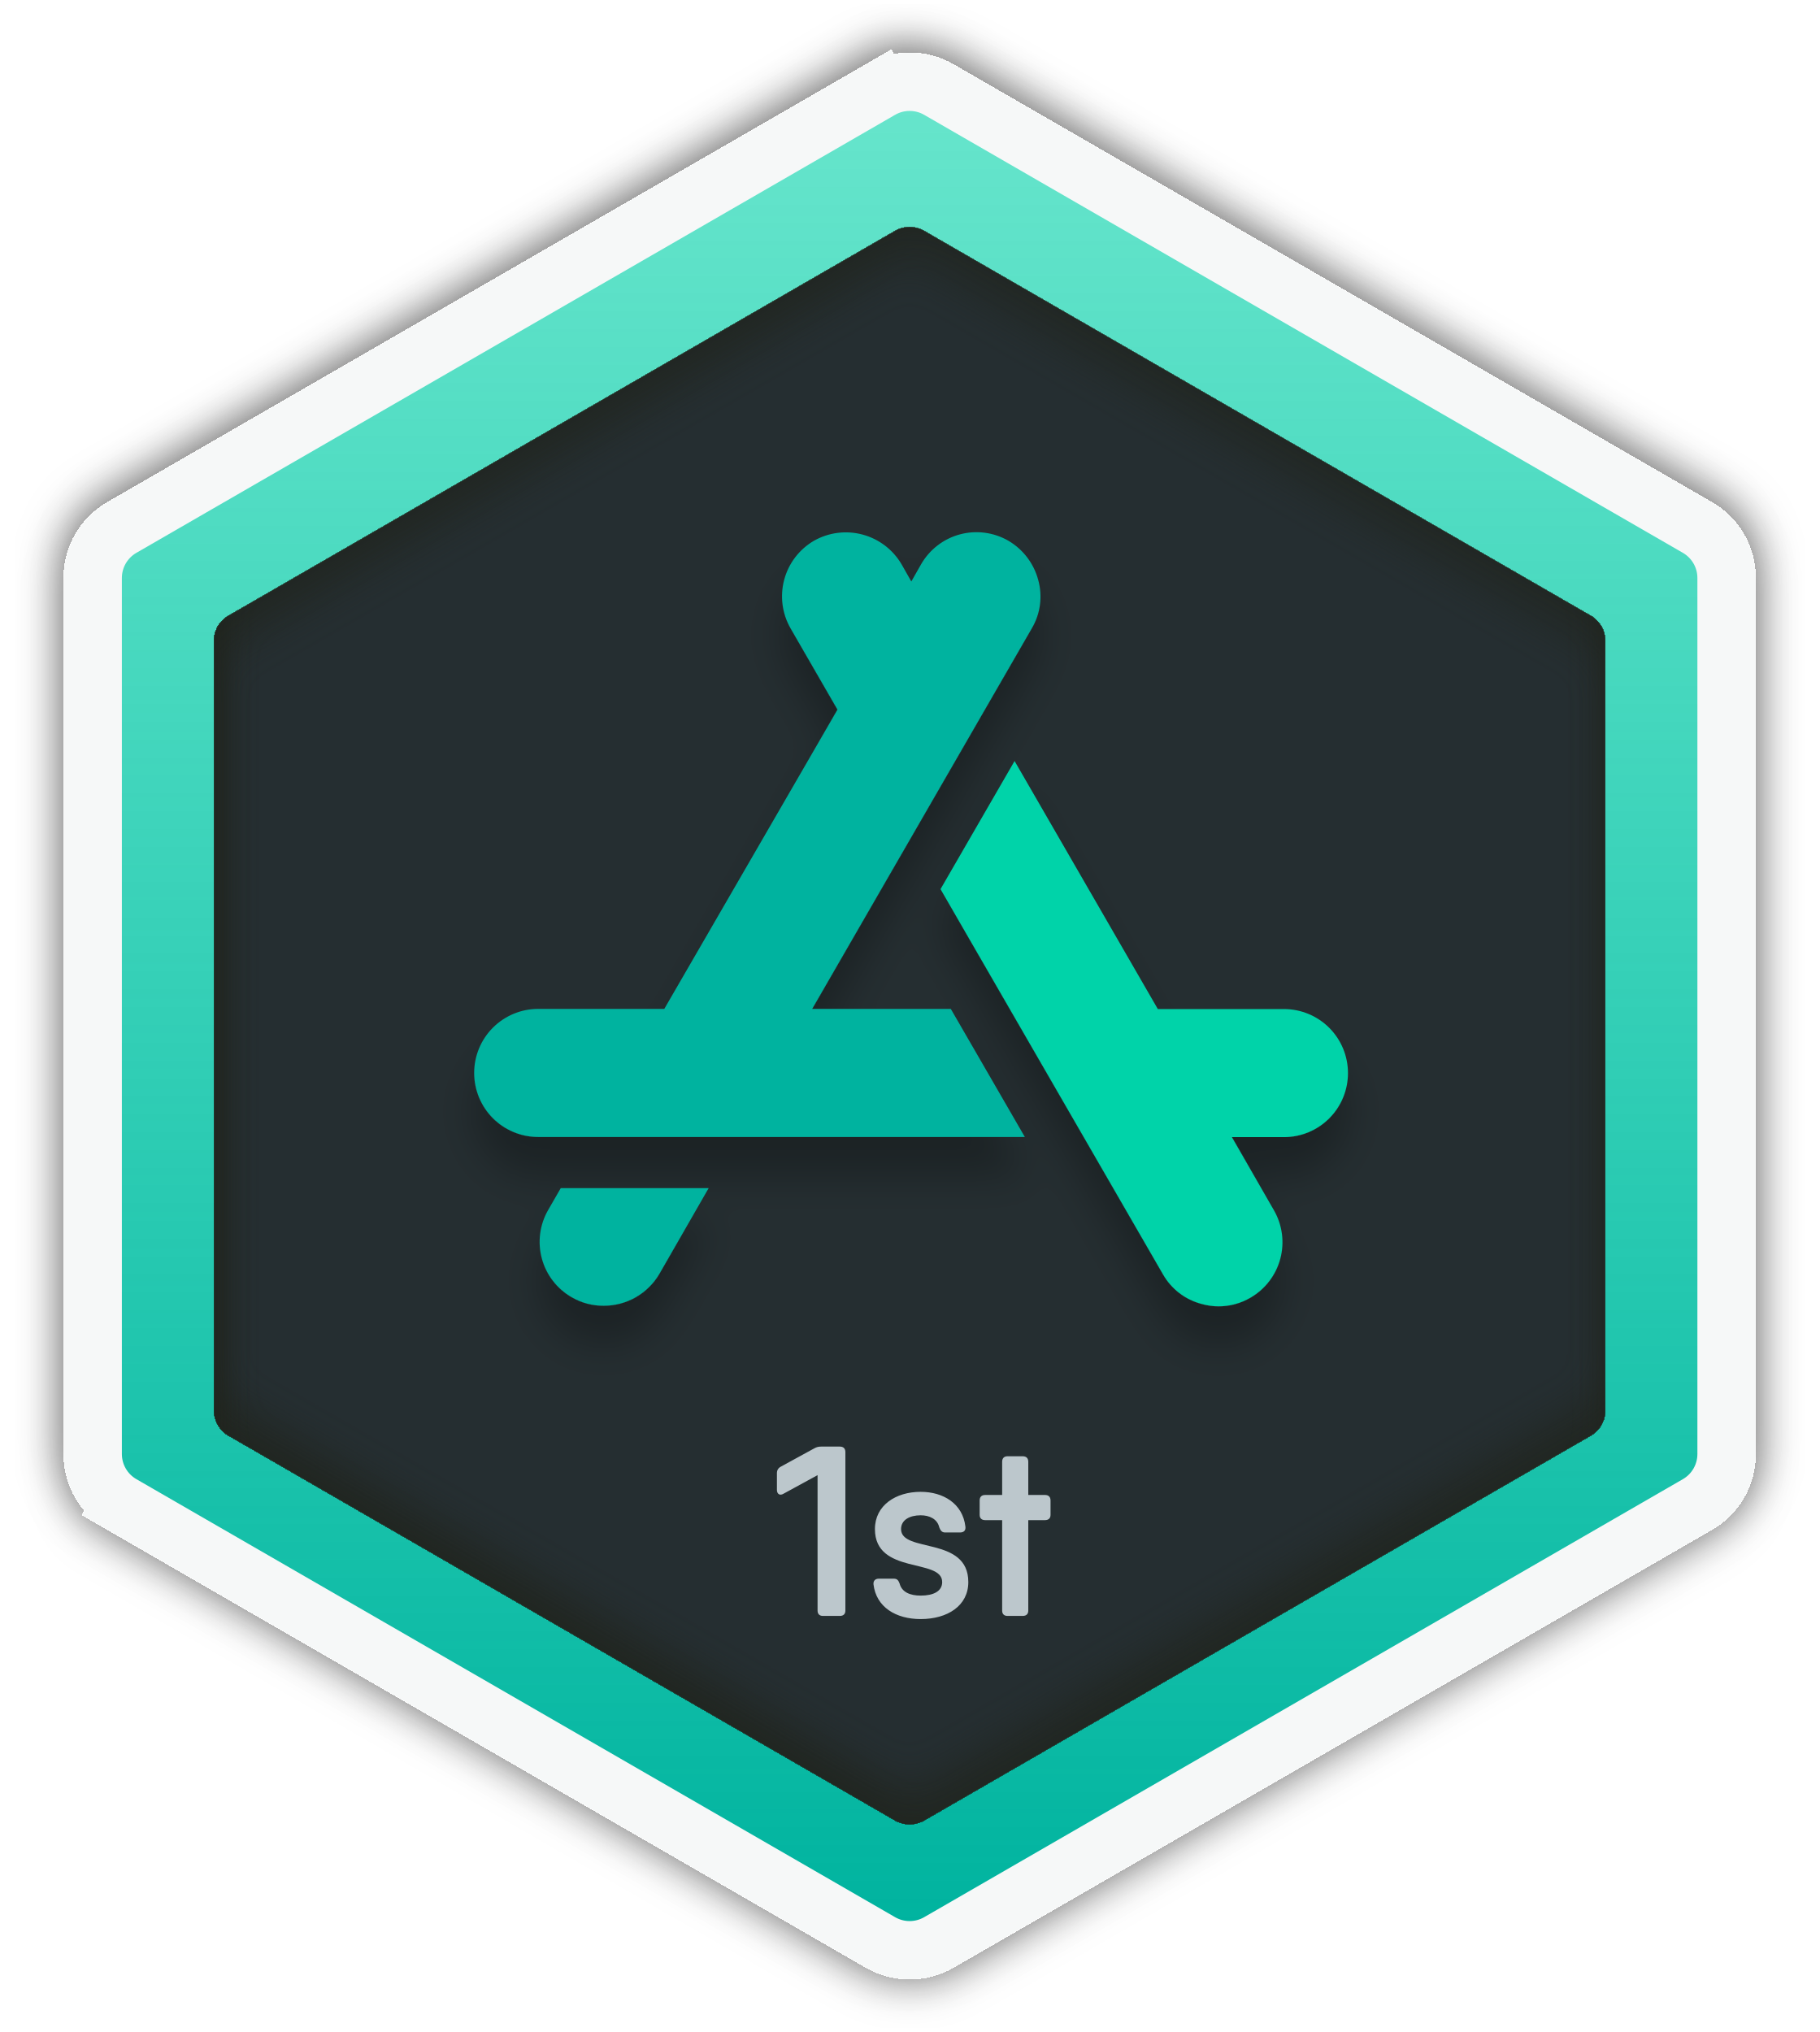
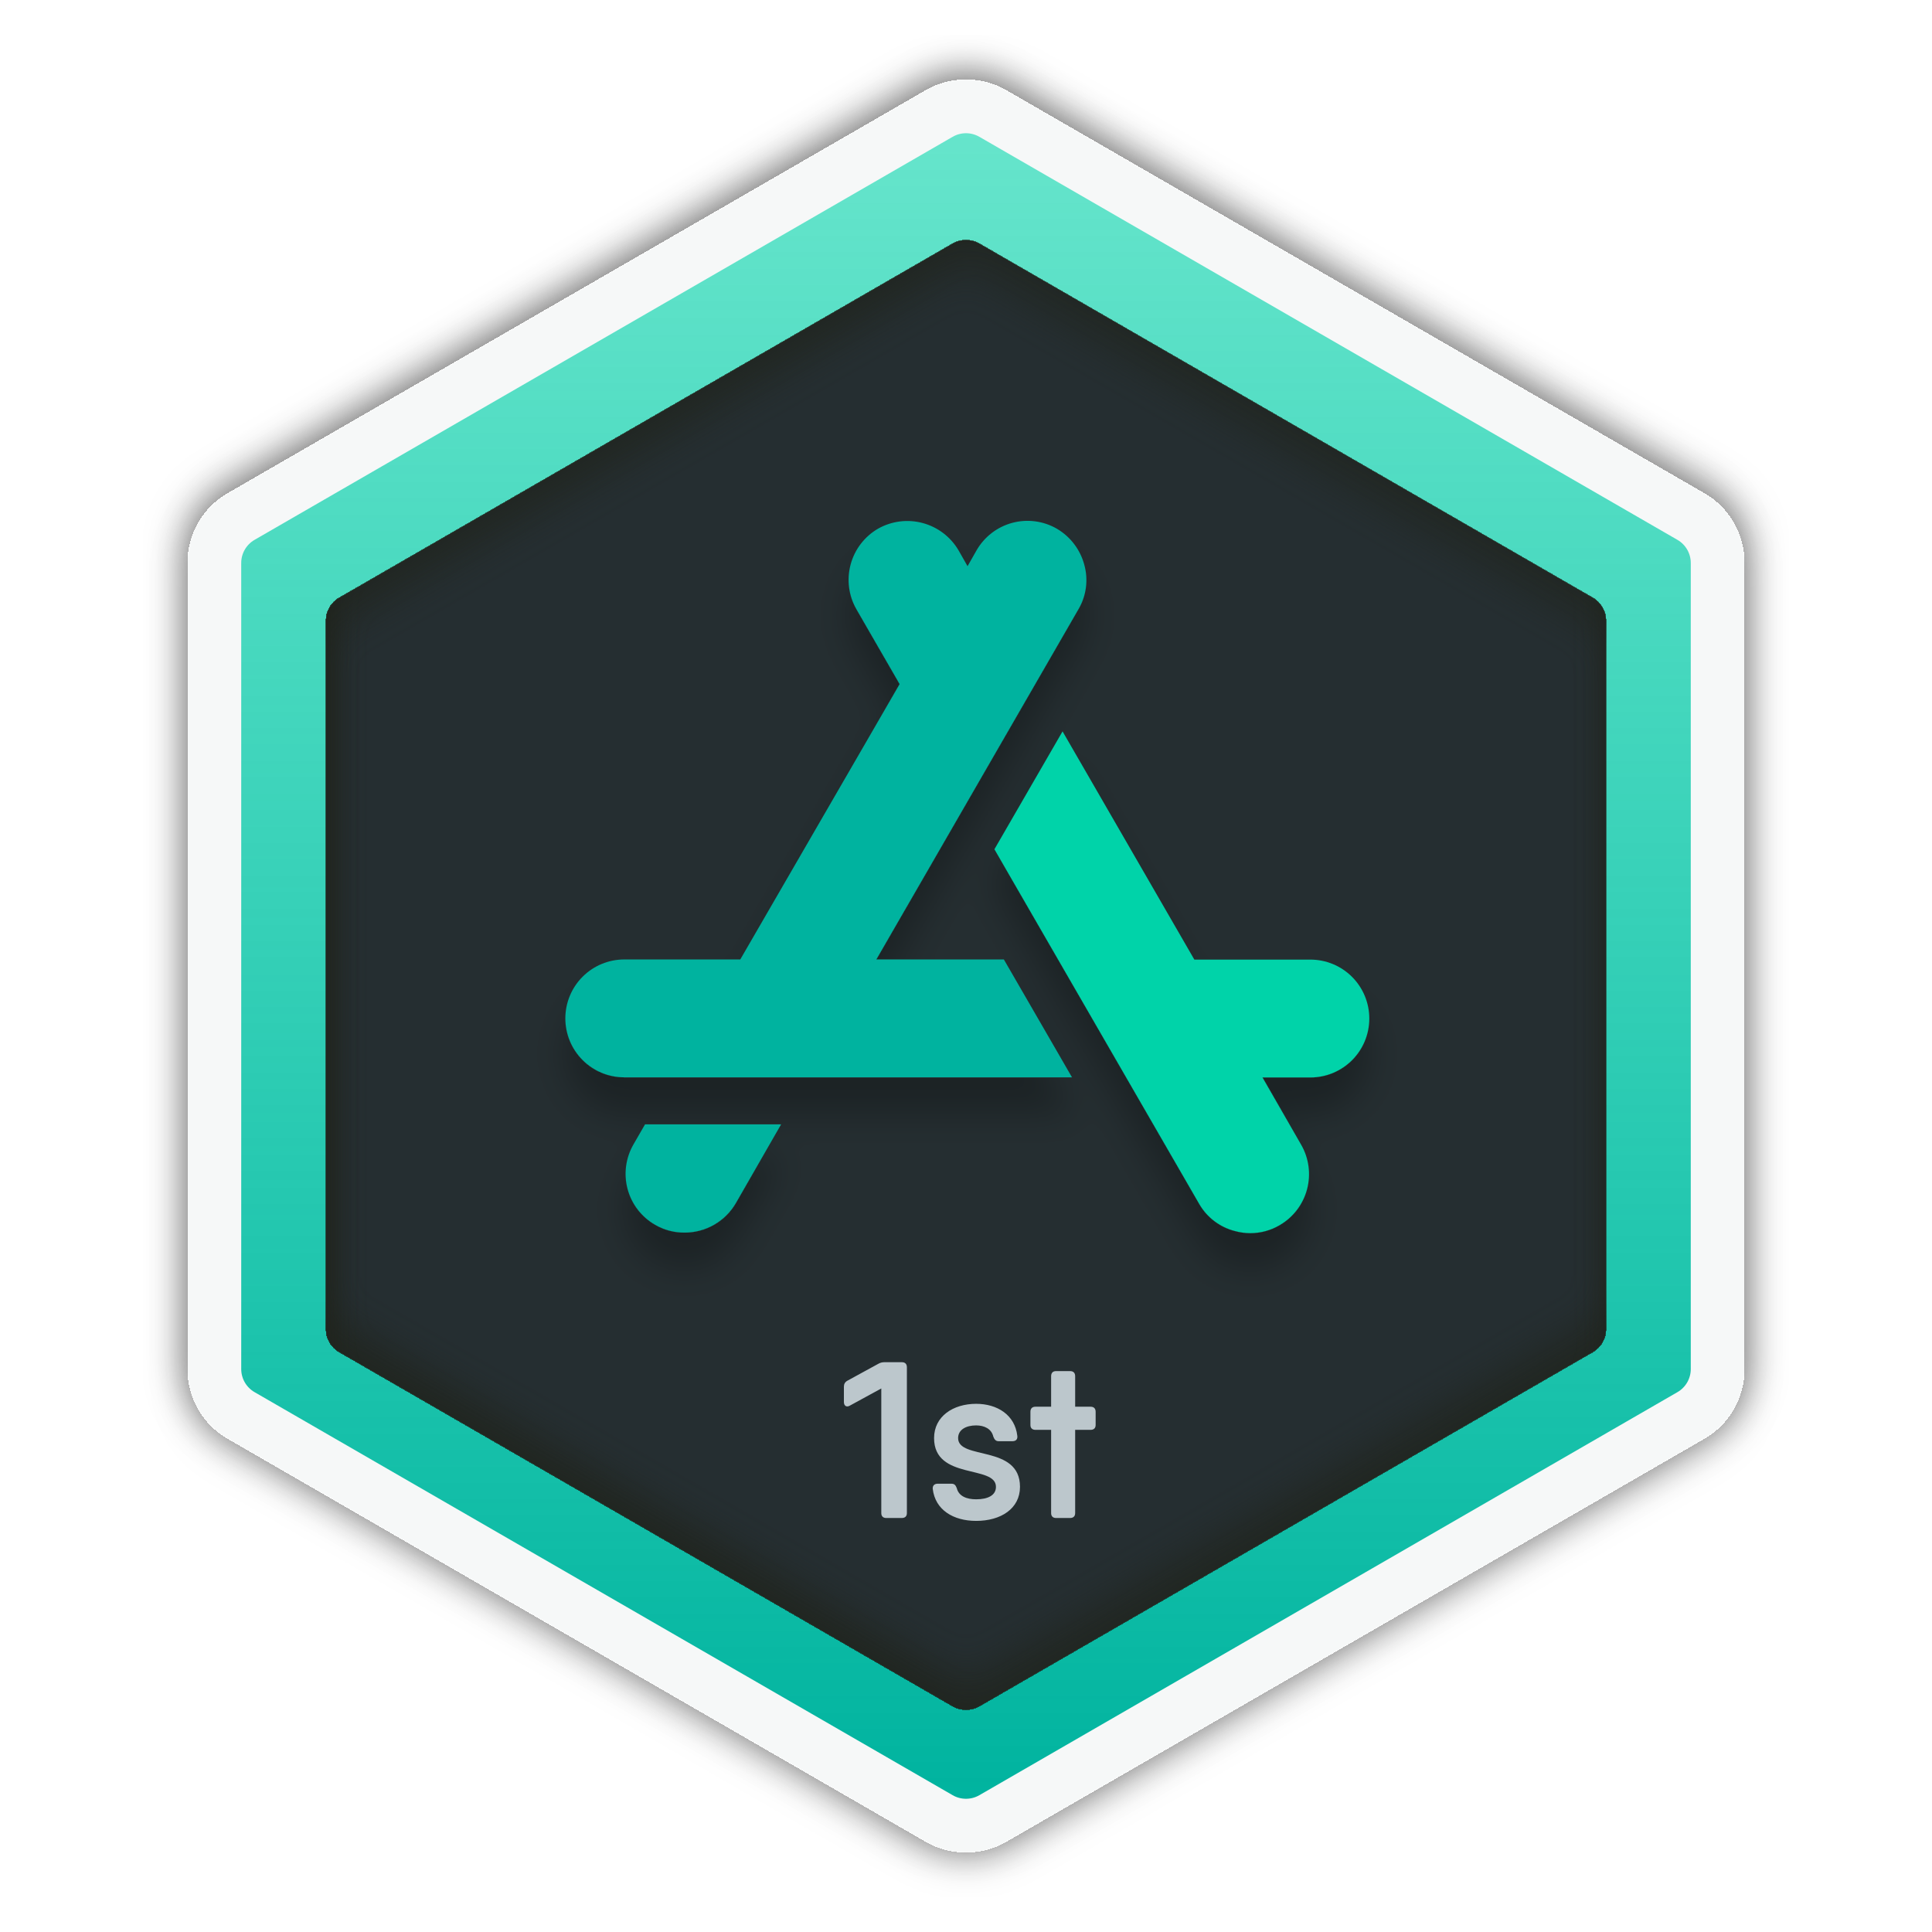
- <svg xmlns="http://www.w3.org/2000/svg" width="188" height="210" viewBox="0 0 188 210" fill="none">
-   <g filter="url(#filter0_ddd_16209_38719)">
-     <path d="M12.594 155.464L14.094 152.866L12.594 155.464L91 200.732C92.856 201.804 95.144 201.804 97 200.732L175.406 155.464C177.263 154.392 178.406 152.412 178.406 150.268V59.732C178.406 57.589 177.263 55.608 175.406 54.536L97 9.268C95.144 8.196 92.856 8.196 91 9.268L92.5 11.866L91 9.268L12.594 54.536C10.737 55.608 9.594 57.589 9.594 59.732V150.268C9.594 152.412 10.737 154.392 12.594 155.464Z" fill="url(#paint0_linear_16209_38719)" stroke="#F6F8F8" stroke-width="6" />
-     <g filter="url(#filter1_iii_16209_38719)">
-       <path d="M92.5 23.866C93.428 23.33 94.572 23.33 95.5 23.866L164.38 63.634C165.308 64.17 165.88 65.16 165.88 66.232V145.768C165.88 146.84 165.308 147.83 164.38 148.366L95.5 188.134C94.572 188.67 93.428 188.67 92.5 188.134L23.62 148.366C22.692 147.83 22.12 146.84 22.12 145.768V66.232C22.12 65.16 22.692 64.17 23.62 63.634L92.5 23.866Z" fill="#252E31" />
+ <svg xmlns="http://www.w3.org/2000/svg" width="217" height="217" viewBox="0 0 217 217" fill="none">
+   <g filter="url(#filter0_ddd_17940_5032)">
+     <path d="M189.906 58.036L111.5 12.768C109.644 11.696 107.356 11.696 105.5 12.768L27.094 58.036C25.237 59.108 24.094 61.089 24.094 63.232V153.768C24.094 155.912 25.237 157.892 27.094 158.964L105.5 204.232C107.356 205.304 109.644 205.304 111.5 204.232L189.906 158.964C191.763 157.892 192.906 155.912 192.906 153.768V63.232C192.906 61.089 191.763 59.108 189.906 58.036Z" fill="url(#paint0_linear_17940_5032)" stroke="#F6F8F8" stroke-width="6" />
+     <g filter="url(#filter1_iii_17940_5032)">
+       <path d="M107 27.366C107.928 26.83 109.072 26.83 110 27.366L178.88 67.134C179.808 67.67 180.38 68.66 180.38 69.732V149.268C180.38 150.34 179.808 151.33 178.88 151.866L110 191.634C109.072 192.17 107.928 192.17 107 191.634L38.12 151.866C37.192 151.33 36.62 150.34 36.62 149.268V69.732C36.62 68.66 37.192 67.67 38.12 67.134L107 27.366Z" fill="#252E31" />
    </g>
-     <g filter="url(#filter2_d_16209_38719)">
-       <path d="M107.28 59.911C106.822 58.219 105.72 56.775 104.209 55.886C103.457 55.451 102.626 55.169 101.764 55.056C100.903 54.943 100.027 55.001 99.188 55.228C98.349 55.454 97.563 55.844 96.876 56.376C96.188 56.907 95.612 57.569 95.181 58.323L94.174 60.096L93.168 58.323C92.282 56.808 90.835 55.703 89.14 55.247C87.445 54.791 85.639 55.02 84.112 55.886C82.595 56.77 81.489 58.22 81.038 59.917C80.586 61.614 80.824 63.421 81.701 64.942L86.547 73.337L68.648 104.265H55.619C53.864 104.265 52.18 104.962 50.939 106.203C49.697 107.445 49 109.128 49 110.884C49 112.639 49.697 114.323 50.939 115.564C52.18 116.806 53.864 117.503 55.619 117.503H105.904L98.252 104.265H83.927L106.618 64.946C107.064 64.196 107.353 63.362 107.467 62.497C107.581 61.631 107.517 60.751 107.28 59.911Z" fill="#00B39F" />
-       <path d="M132.674 104.281H119.647L104.845 78.648L97.193 91.889L120.176 131.688C120.605 132.445 121.183 133.108 121.875 133.637C122.567 134.166 123.358 134.55 124.202 134.766C124.762 134.923 125.341 135.003 125.923 135.004C127.087 135.006 128.229 134.695 129.232 134.104C130.747 133.224 131.851 131.78 132.303 130.087C132.755 128.395 132.518 126.592 131.643 125.074L127.299 117.518H132.678C134.433 117.518 136.117 116.821 137.358 115.579C138.6 114.338 139.297 112.654 139.297 110.899C139.297 109.143 138.6 107.46 137.358 106.218C136.117 104.977 134.429 104.281 132.674 104.281Z" fill="#00D3A9" />
-       <path d="M57.95 122.789L56.652 125.039C56.217 125.791 55.935 126.622 55.822 127.484C55.709 128.346 55.767 129.221 55.994 130.06C56.22 130.9 56.61 131.686 57.142 132.374C57.673 133.062 58.335 133.638 59.089 134.069C60.093 134.653 61.236 134.954 62.398 134.943C63.562 134.943 64.706 134.638 65.715 134.057C66.724 133.476 67.563 132.641 68.147 131.634L73.231 122.789H57.95Z" fill="#00B39F" />
+     <g filter="url(#filter2_d_17940_5032)">
+       <path d="M121.78 63.411C121.322 61.719 120.22 60.275 118.709 59.386C117.957 58.951 117.126 58.669 116.264 58.556C115.403 58.443 114.527 58.501 113.688 58.728C112.849 58.954 112.063 59.344 111.376 59.876C110.688 60.407 110.112 61.069 109.681 61.823L108.674 63.596L107.668 61.823C106.782 60.308 105.335 59.203 103.64 58.747C101.945 58.291 100.139 58.52 98.612 59.386C97.095 60.27 95.989 61.72 95.538 63.417C95.086 65.114 95.324 66.921 96.201 68.442L101.047 76.837L83.148 107.765H70.119C68.364 107.765 66.68 108.462 65.439 109.703C64.197 110.945 63.5 112.628 63.5 114.384C63.5 116.139 64.197 117.823 65.439 119.064C66.68 120.306 68.364 121.003 70.119 121.003H120.404L112.752 107.765H98.427L121.118 68.446C121.564 67.696 121.853 66.862 121.967 65.997C122.081 65.131 122.017 64.251 121.78 63.411Z" fill="#00B39F" />
+       <path d="M147.174 107.781H134.147L119.345 82.148L111.693 95.389L134.676 135.188C135.105 135.945 135.683 136.608 136.375 137.137C137.067 137.666 137.858 138.05 138.702 138.266C139.262 138.423 139.841 138.503 140.423 138.504C141.587 138.506 142.729 138.195 143.732 137.604C145.247 136.724 146.351 135.28 146.803 133.587C147.255 131.895 147.018 130.092 146.143 128.574L141.799 121.018H147.178C148.933 121.018 150.617 120.321 151.858 119.079C153.1 117.838 153.797 116.154 153.797 114.399C153.797 112.643 153.1 110.96 151.858 109.718C150.617 108.477 148.929 107.781 147.174 107.781Z" fill="#00D3A9" />
+       <path d="M72.451 126.289L71.152 128.539C70.717 129.291 70.435 130.122 70.322 130.984C70.209 131.846 70.267 132.721 70.494 133.56C70.72 134.4 71.11 135.186 71.641 135.874C72.173 136.562 72.835 137.138 73.589 137.569C74.594 138.153 75.737 138.454 76.898 138.443C78.062 138.443 79.206 138.138 80.215 137.557C81.224 136.976 82.063 136.141 82.647 135.134L87.731 126.289H72.451Z" fill="#00B39F" />
    </g>
-     <path d="M84.161 149.675C84.386 149.55 84.586 149.5 84.861 149.5H86.786C87.161 149.5 87.361 149.7 87.361 150.075V166.45C87.361 166.8 87.161 167 86.786 167H85.036C84.686 167 84.486 166.8 84.486 166.45V152.45L80.961 154.375C80.586 154.6 80.286 154.4 80.286 153.975V152.25C80.286 151.95 80.411 151.725 80.686 151.575L84.161 149.675ZM93.114 158.025C93.114 160.525 100.064 158.725 100.064 163.5C100.064 165.95 97.914 167.325 95.139 167.325C92.589 167.325 90.539 166.1 90.264 163.725C90.239 163.35 90.464 163.15 90.814 163.15H92.364C92.714 163.15 92.839 163.325 92.964 163.65C93.189 164.55 94.064 164.9 95.139 164.9C96.464 164.9 97.364 164.45 97.364 163.5C97.364 161 90.414 162.775 90.414 158.025C90.414 155.575 92.564 154.175 95.139 154.175C97.489 154.175 99.489 155.4 99.764 157.775C99.814 158.175 99.589 158.375 99.214 158.375H97.664C97.339 158.375 97.189 158.175 97.064 157.85C96.864 156.975 96.039 156.6 95.139 156.6C94.014 156.6 93.114 157.075 93.114 158.025ZM107.986 154.5C108.361 154.5 108.561 154.7 108.561 155.075V156.55C108.561 156.9 108.361 157.1 107.986 157.1H106.261V166.45C106.261 166.8 106.061 167 105.686 167H104.111C103.761 167 103.561 166.8 103.561 166.45V157.1H101.811C101.436 157.1 101.236 156.9 101.236 156.55V155.075C101.236 154.7 101.436 154.5 101.811 154.5H103.561V151.075C103.561 150.7 103.761 150.5 104.111 150.5H105.686C106.061 150.5 106.261 150.7 106.261 151.075V154.5H107.986Z" fill="#BCC7CC" />
+     <path d="M98.661 153.175C98.886 153.05 99.086 153 99.361 153H101.286C101.661 153 101.861 153.2 101.861 153.575V169.95C101.861 170.3 101.661 170.5 101.286 170.5H99.536C99.186 170.5 98.986 170.3 98.986 169.95V155.95L95.461 157.875C95.086 158.1 94.786 157.9 94.786 157.475V155.75C94.786 155.45 94.911 155.225 95.186 155.075L98.661 153.175ZM107.614 161.525C107.614 164.025 114.564 162.225 114.564 167C114.564 169.45 112.414 170.825 109.639 170.825C107.089 170.825 105.039 169.6 104.764 167.225C104.739 166.85 104.964 166.65 105.314 166.65H106.864C107.214 166.65 107.339 166.825 107.464 167.15C107.689 168.05 108.564 168.4 109.639 168.4C110.964 168.4 111.864 167.95 111.864 167C111.864 164.5 104.914 166.275 104.914 161.525C104.914 159.075 107.064 157.675 109.639 157.675C111.989 157.675 113.989 158.9 114.264 161.275C114.314 161.675 114.089 161.875 113.714 161.875H112.164C111.839 161.875 111.689 161.675 111.564 161.35C111.364 160.475 110.539 160.1 109.639 160.1C108.514 160.1 107.614 160.575 107.614 161.525ZM122.486 158C122.861 158 123.061 158.2 123.061 158.575V160.05C123.061 160.4 122.861 160.6 122.486 160.6H120.761V169.95C120.761 170.3 120.561 170.5 120.186 170.5H118.611C118.261 170.5 118.061 170.3 118.061 169.95V160.6H116.311C115.936 160.6 115.736 160.4 115.736 160.05V158.575C115.736 158.2 115.936 158 116.311 158H118.061V154.575C118.061 154.2 118.261 154 118.611 154H120.186C120.561 154 120.761 154.2 120.761 154.575V158H122.486Z" fill="#BCC7CC" />
  </g>
  <defs>
-     <filter id="filter0_ddd_16209_38719" x="1.594" y="0.461" width="184.813" height="209.078" filterUnits="userSpaceOnUse" color-interpolation-filters="sRGB">
+     <filter id="filter0_ddd_17940_5032" x="16.094" y="3.961" width="184.813" height="209.078" filterUnits="userSpaceOnUse" color-interpolation-filters="sRGB">
      <feFlood flood-opacity="0" result="BackgroundImageFix" />
      <feColorMatrix in="SourceAlpha" type="matrix" values="0 0 0 0 0 0 0 0 0 0 0 0 0 0 0 0 0 0 127 0" result="hardAlpha" />
      <feOffset dy="1" />
      <feGaussianBlur stdDeviation="2" />
      <feComposite in2="hardAlpha" operator="out" />
      <feColorMatrix type="matrix" values="0 0 0 0 0 0 0 0 0 0 0 0 0 0 0 0 0 0 0.25 0" />
-       <feBlend mode="normal" in2="BackgroundImageFix" result="effect1_dropShadow_16209_38719" />
+       <feBlend mode="normal" in2="BackgroundImageFix" result="effect1_dropShadow_17940_5032" />
      <feColorMatrix in="SourceAlpha" type="matrix" values="0 0 0 0 0 0 0 0 0 0 0 0 0 0 0 0 0 0 127 0" result="hardAlpha" />
      <feOffset dx="1" dy="-1" />
      <feGaussianBlur stdDeviation="2" />
      <feComposite in2="hardAlpha" operator="out" />
      <feColorMatrix type="matrix" values="0 0 0 0 0 0 0 0 0 0 0 0 0 0 0 0 0 0 0.25 0" />
-       <feBlend mode="normal" in2="effect1_dropShadow_16209_38719" result="effect2_dropShadow_16209_38719" />
+       <feBlend mode="normal" in2="effect1_dropShadow_17940_5032" result="effect2_dropShadow_17940_5032" />
      <feColorMatrix in="SourceAlpha" type="matrix" values="0 0 0 0 0 0 0 0 0 0 0 0 0 0 0 0 0 0 127 0" result="hardAlpha" />
      <feOffset dx="-1" dy="-1" />
      <feGaussianBlur stdDeviation="2" />
      <feComposite in2="hardAlpha" operator="out" />
      <feColorMatrix type="matrix" values="0 0 0 0 0 0 0 0 0 0 0 0 0 0 0 0 0 0 0.25 0" />
-       <feBlend mode="normal" in2="effect2_dropShadow_16209_38719" result="effect3_dropShadow_16209_38719" />
-       <feBlend mode="normal" in="SourceGraphic" in2="effect3_dropShadow_16209_38719" result="shape" />
+       <feBlend mode="normal" in2="effect2_dropShadow_17940_5032" result="effect3_dropShadow_17940_5032" />
+       <feBlend mode="normal" in="SourceGraphic" in2="effect3_dropShadow_17940_5032" result="shape" />
    </filter>
-     <filter id="filter1_iii_16209_38719" x="22.12" y="19.461" width="144.76" height="173.078" filterUnits="userSpaceOnUse" color-interpolation-filters="sRGB">
+     <filter id="filter1_iii_17940_5032" x="36.62" y="22.961" width="144.76" height="173.078" filterUnits="userSpaceOnUse" color-interpolation-filters="sRGB">
      <feFlood flood-opacity="0" result="BackgroundImageFix" />
      <feBlend mode="normal" in="SourceGraphic" in2="BackgroundImageFix" result="shape" />
      <feColorMatrix in="SourceAlpha" type="matrix" values="0 0 0 0 0 0 0 0 0 0 0 0 0 0 0 0 0 0 127 0" result="hardAlpha" />
      <feOffset dx="1" />
      <feGaussianBlur stdDeviation="2" />
      <feComposite in2="hardAlpha" operator="arithmetic" k2="-1" k3="1" />
      <feColorMatrix type="matrix" values="0 0 0 0 0.118 0 0 0 0 0.129 0 0 0 0 0.09 0 0 0 0.4 0" />
-       <feBlend mode="normal" in2="shape" result="effect1_innerShadow_16209_38719" />
+       <feBlend mode="normal" in2="shape" result="effect1_innerShadow_17940_5032" />
      <feColorMatrix in="SourceAlpha" type="matrix" values="0 0 0 0 0 0 0 0 0 0 0 0 0 0 0 0 0 0 127 0" result="hardAlpha" />
      <feOffset dy="-4" />
      <feGaussianBlur stdDeviation="2" />
      <feComposite in2="hardAlpha" operator="arithmetic" k2="-1" k3="1" />
      <feColorMatrix type="matrix" values="0 0 0 0 0.118 0 0 0 0 0.129 0 0 0 0 0.09 0 0 0 0.5 0" />
-       <feBlend mode="normal" in2="effect1_innerShadow_16209_38719" result="effect2_innerShadow_16209_38719" />
+       <feBlend mode="normal" in2="effect1_innerShadow_17940_5032" result="effect2_innerShadow_17940_5032" />
      <feColorMatrix in="SourceAlpha" type="matrix" values="0 0 0 0 0 0 0 0 0 0 0 0 0 0 0 0 0 0 127 0" result="hardAlpha" />
      <feOffset dy="4" />
      <feGaussianBlur stdDeviation="2" />
      <feComposite in2="hardAlpha" operator="arithmetic" k2="-1" k3="1" />
      <feColorMatrix type="matrix" values="0 0 0 0 0.118 0 0 0 0 0.129 0 0 0 0 0.09 0 0 0 0.4 0" />
-       <feBlend mode="normal" in2="effect2_innerShadow_16209_38719" result="effect3_innerShadow_16209_38719" />
+       <feBlend mode="normal" in2="effect2_innerShadow_17940_5032" result="effect3_innerShadow_17940_5032" />
    </filter>
-     <filter id="filter2_d_16209_38719" x="45" y="55" width="98.297" height="88" filterUnits="userSpaceOnUse" color-interpolation-filters="sRGB">
+     <filter id="filter2_d_17940_5032" x="59.5" y="58.5" width="98.297" height="88" filterUnits="userSpaceOnUse" color-interpolation-filters="sRGB">
      <feFlood flood-opacity="0" result="BackgroundImageFix" />
      <feColorMatrix in="SourceAlpha" type="matrix" values="0 0 0 0 0 0 0 0 0 0 0 0 0 0 0 0 0 0 127 0" result="hardAlpha" />
      <feOffset dy="4" />
      <feGaussianBlur stdDeviation="2" />
      <feComposite in2="hardAlpha" operator="out" />
      <feColorMatrix type="matrix" values="0 0 0 0 0 0 0 0 0 0 0 0 0 0 0 0 0 0 0.25 0" />
-       <feBlend mode="normal" in2="BackgroundImageFix" result="effect1_dropShadow_16209_38719" />
-       <feBlend mode="normal" in="SourceGraphic" in2="effect1_dropShadow_16209_38719" result="shape" />
+       <feBlend mode="normal" in2="BackgroundImageFix" result="effect1_dropShadow_17940_5032" />
+       <feBlend mode="normal" in="SourceGraphic" in2="effect1_dropShadow_17940_5032" result="shape" />
    </filter>
-     <linearGradient id="paint0_linear_16209_38719" x1="94" y1="11" x2="94" y2="199" gradientUnits="userSpaceOnUse">
+     <linearGradient id="paint0_linear_17940_5032" x1="108.5" y1="14.5" x2="108.5" y2="202.5" gradientUnits="userSpaceOnUse">
      <stop stop-color="#00D3A9" stop-opacity="0.6" />
      <stop offset="1" stop-color="#00B39F" />
    </linearGradient>
  </defs>
</svg>
